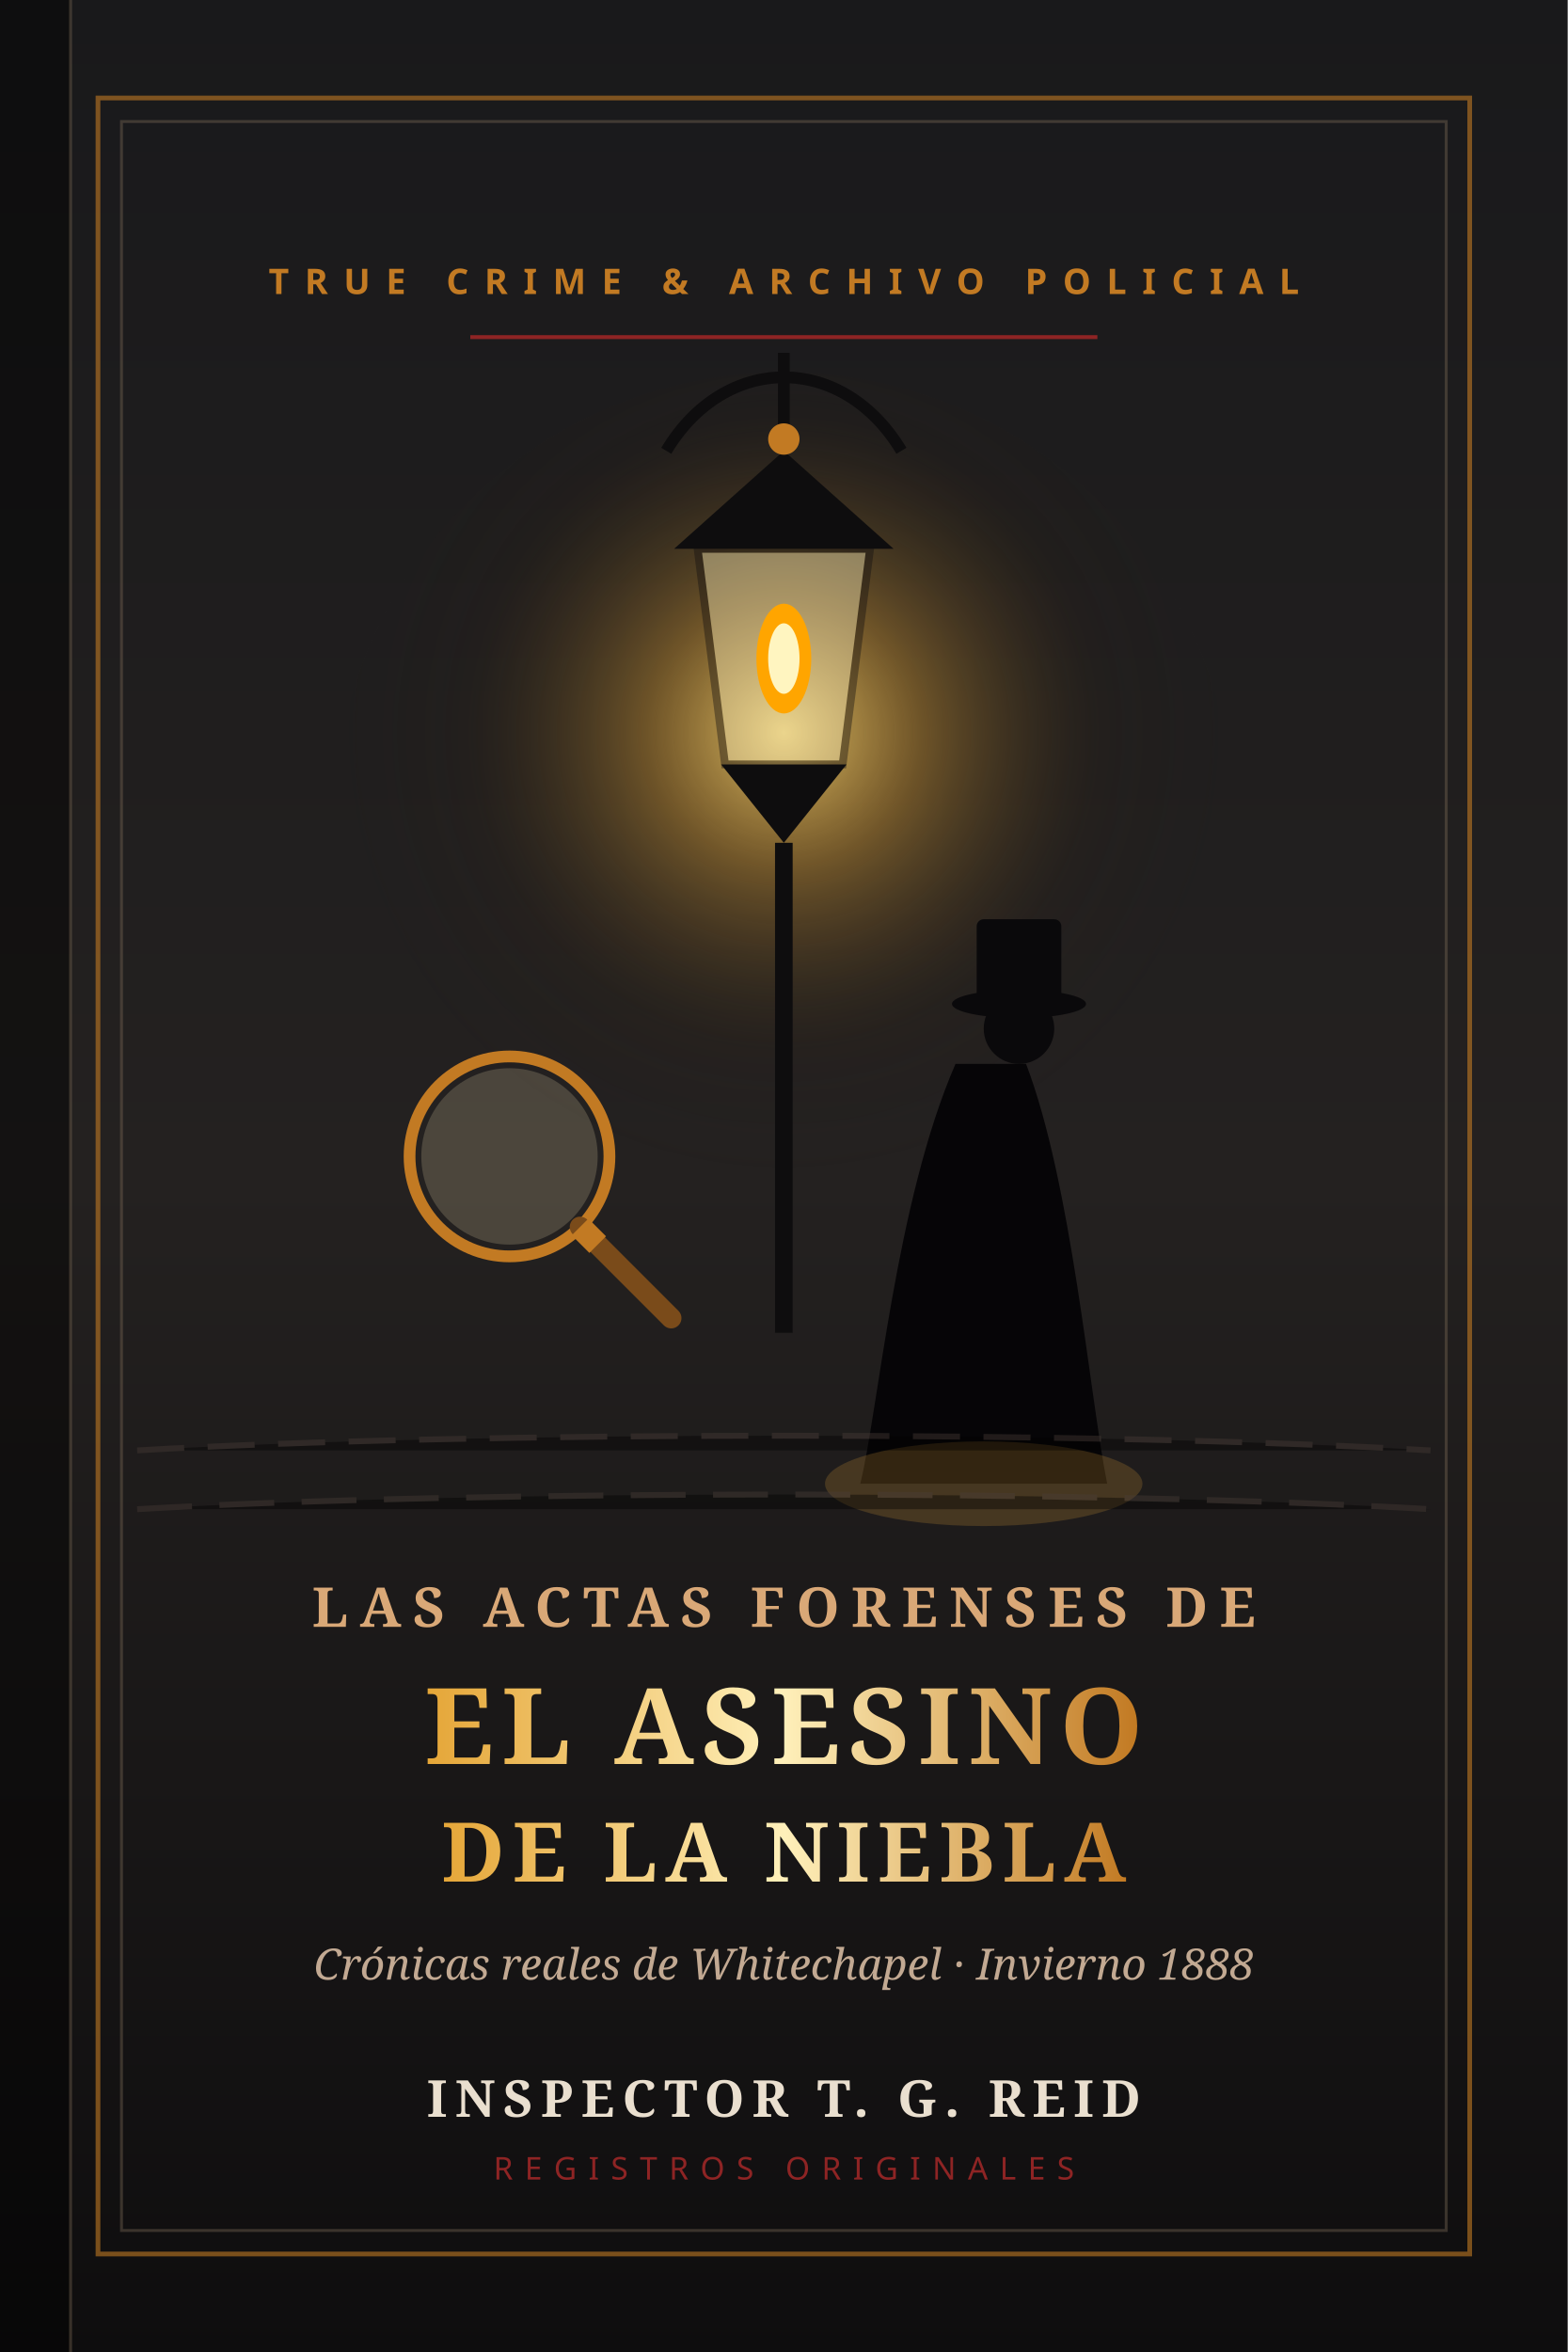
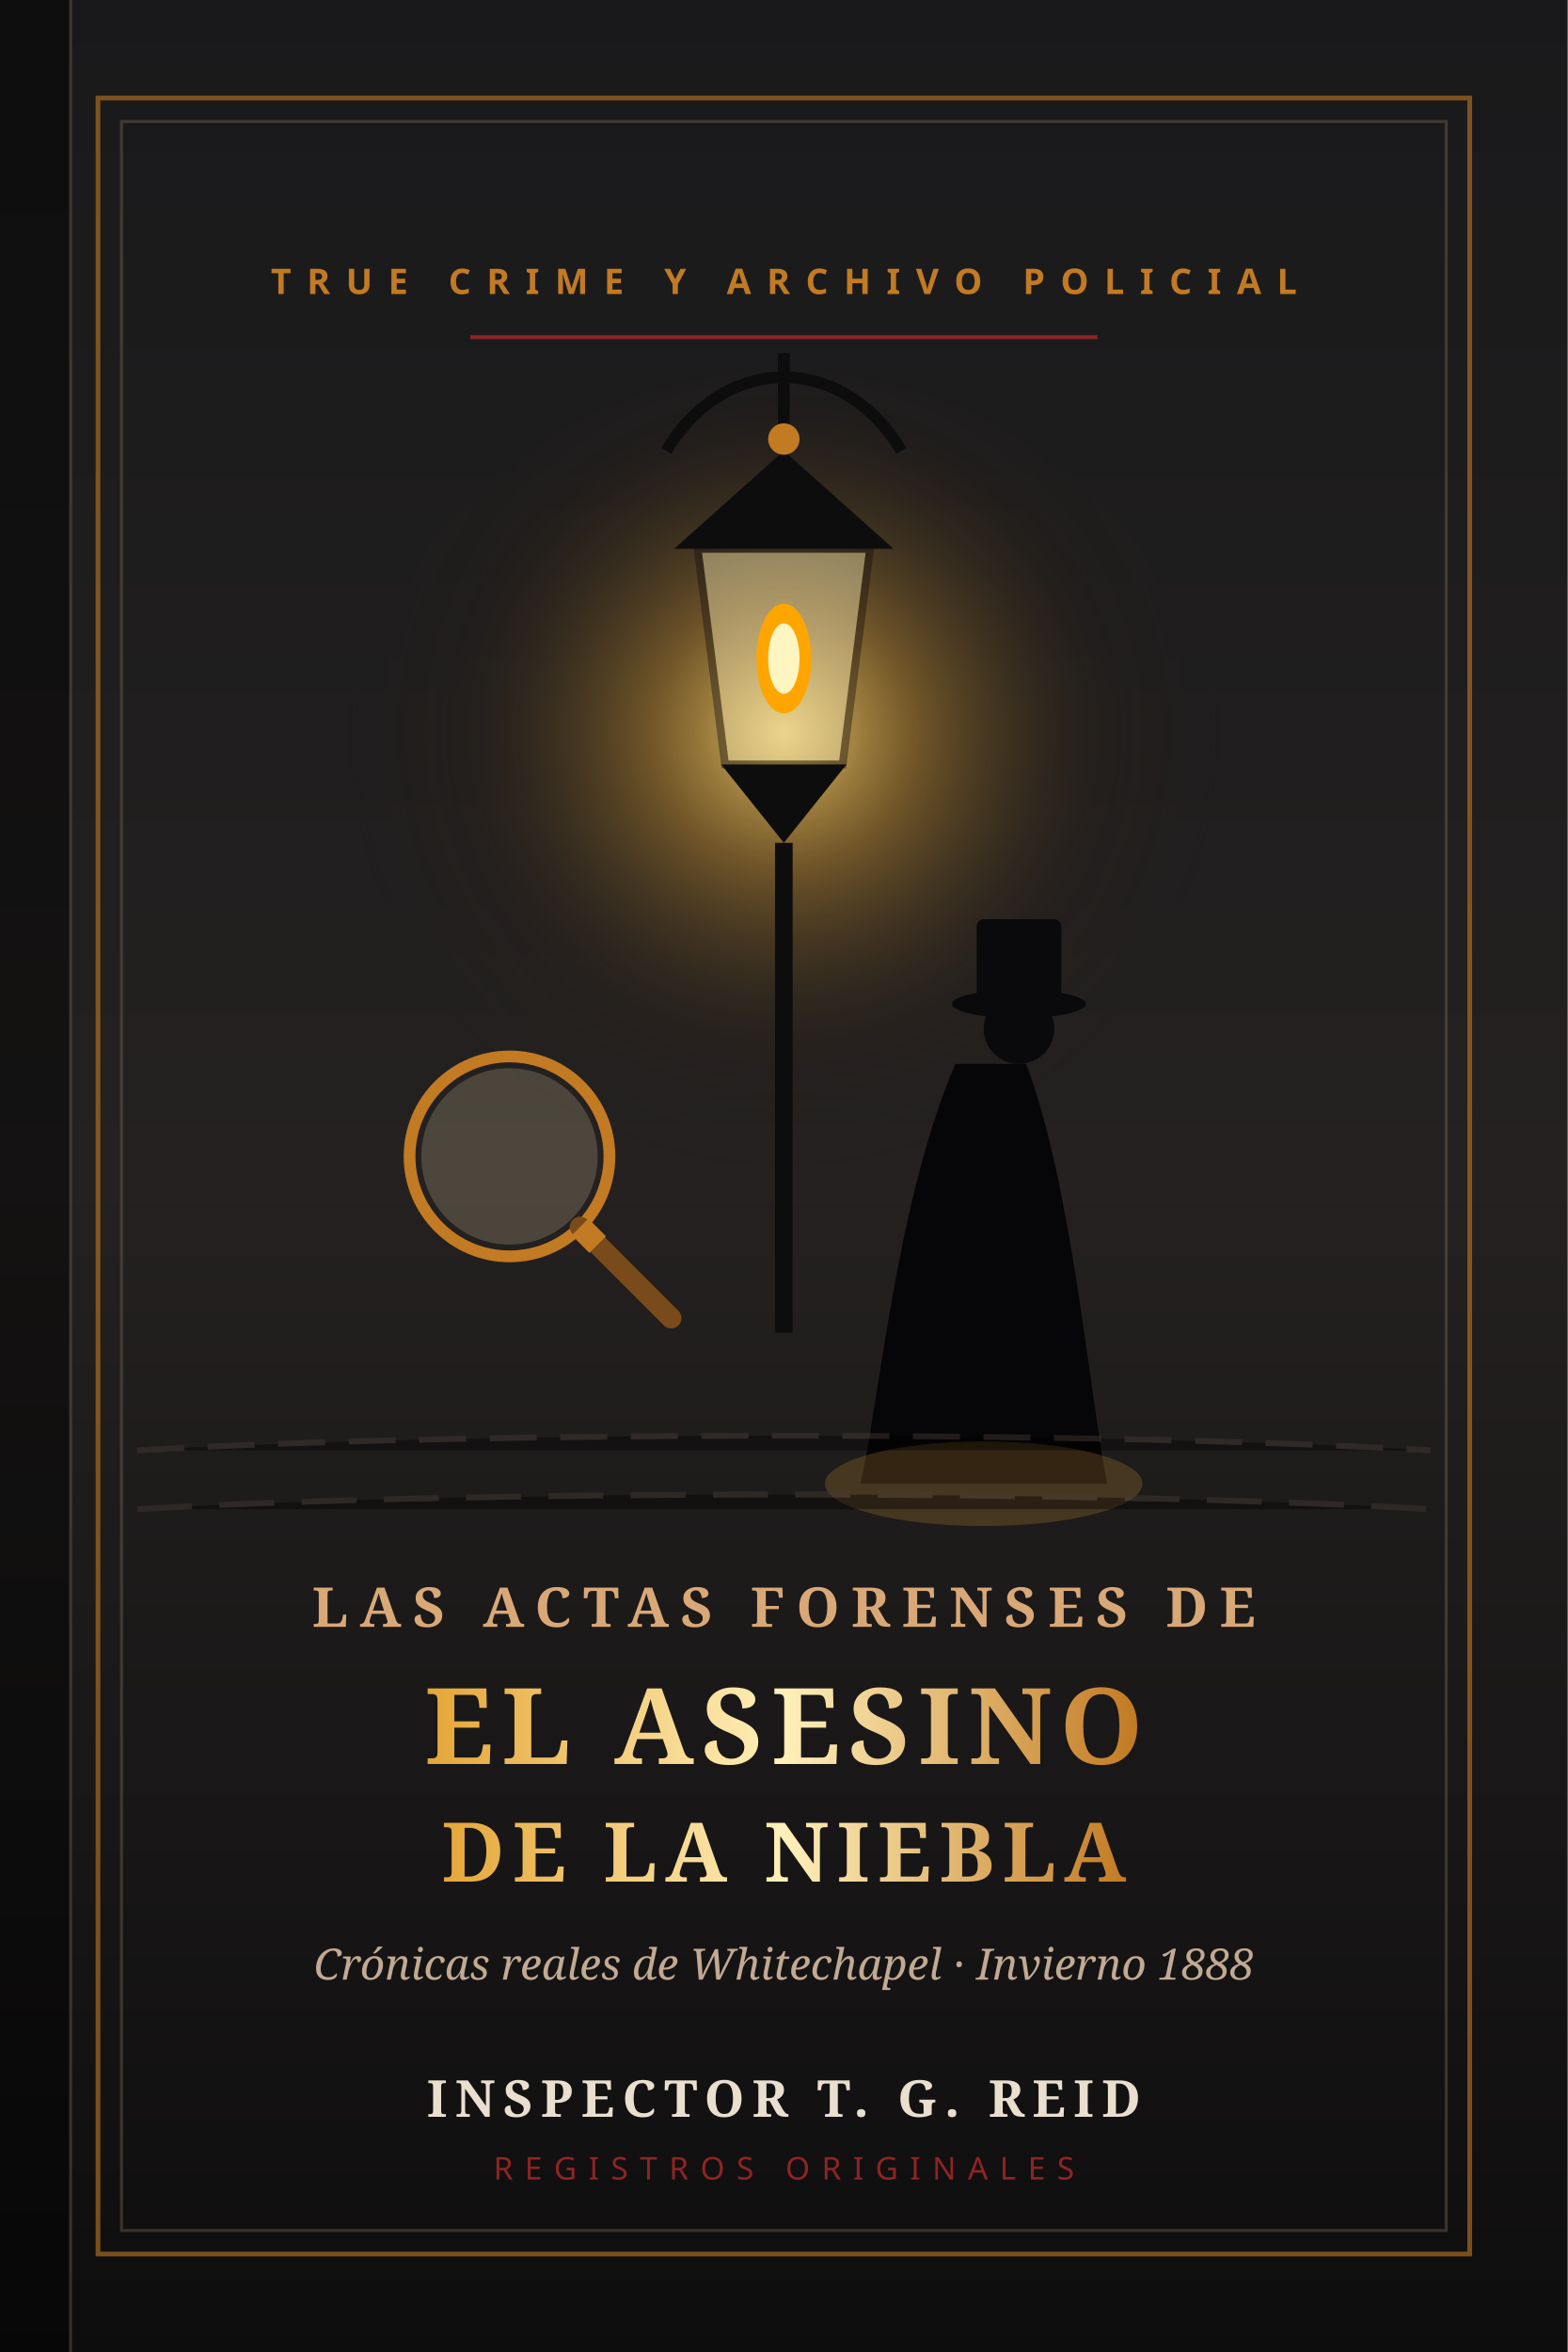
<svg xmlns="http://www.w3.org/2000/svg" viewBox="0 0 400 600" width="100%" height="100%">
  <defs>
    <linearGradient id="fogBg" x1="0%" y1="0%" x2="0%" y2="100%">
      <stop offset="0%" stop-color="#19191B" />
      <stop offset="50%" stop-color="#242120" />
      <stop offset="100%" stop-color="#0E0D0E" />
    </linearGradient>
    <radialGradient id="lampGlow" cx="50%" cy="40%" r="50%">
      <stop offset="0%" stop-color="#FFDD78" stop-opacity="0.85" />
      <stop offset="30%" stop-color="#E5A638" stop-opacity="0.4" />
      <stop offset="70%" stop-color="#3D2912" stop-opacity="0.1" />
      <stop offset="100%" stop-color="#19191B" stop-opacity="0" />
    </radialGradient>
    <linearGradient id="amberGold" x1="0%" y1="0%" x2="100%" y2="0%">
      <stop offset="0%" stop-color="#E5A638" />
      <stop offset="50%" stop-color="#FFF0BA" />
      <stop offset="100%" stop-color="#C27A23" />
    </linearGradient>
  </defs>
  <rect width="400" height="600" fill="url(#fogBg)" />
  <rect x="0" y="0" width="18" height="600" fill="#000000" opacity="0.45" />
  <line x1="18" y1="0" x2="18" y2="600" stroke="#7A6855" stroke-width="0.75" opacity="0.4" />
  <rect x="25" y="25" width="350" height="550" fill="none" stroke="#C27A23" stroke-width="1.2" opacity="0.6" />
  <rect x="31" y="31" width="338" height="538" fill="none" stroke="#7A6855" stroke-width="0.75" opacity="0.4" />
  <circle cx="200" cy="210" r="115" fill="url(#lampGlow)" />
  <g transform="translate(200, 160)">
    <path d="M-30,-45 C-15,-70 15,-70 30,-45" fill="none" stroke="#0E0D0E" stroke-width="3" />
    <line x1="0" y1="-70" x2="0" y2="-45" stroke="#0E0D0E" stroke-width="3" />
    <polygon points="-28,-20 0,-45 28,-20" fill="#0E0D0E" />
    <circle cx="0" cy="-48" r="4" fill="#C27A23" />
    <polygon points="-22,-20 -15,35 15,35 22,-20" fill="#FFF2BD" opacity="0.4" stroke="#0E0D0E" stroke-width="2" />
    <ellipse cx="0" cy="8" rx="7" ry="14" fill="#FFA500" />
    <ellipse cx="0" cy="8" rx="4" ry="9" fill="#FFF5C0" />
    <polygon points="-16,35 16,35 0,55" fill="#0E0D0E" />
    <line x1="0" y1="55" x2="0" y2="180" stroke="#0E0D0E" stroke-width="4.5" />
  </g>
  <g transform="translate(260, 275) scale(0.9)">
    <rect x="-12" y="-45" width="24" height="24" rx="2" fill="#0A090B" />
    <ellipse cx="0" cy="-21" rx="19" ry="4" fill="#0A090B" />
    <circle cx="0" cy="-14" r="10" fill="#0A090B" />
    <path d="M-18,-4 C-35,35 -40,95 -45,115 L25,115 C20,90 15,30 2,-4 Z" fill="#060507" />
    <ellipse cx="-10" cy="115" rx="45" ry="12" fill="#E5A638" opacity="0.2" />
  </g>
  <g transform="translate(130, 295) scale(0.75)">
    <circle cx="0" cy="0" r="34" fill="none" stroke="#C27A23" stroke-width="4" />
    <circle cx="0" cy="0" r="30" fill="#FFF0BA" opacity="0.18" />
    <line x1="24" y1="24" x2="55" y2="55" stroke="#7A4B1A" stroke-width="7" stroke-linecap="round" />
    <line x1="24" y1="24" x2="30" y2="30" stroke="#C27A23" stroke-width="8" />
  </g>
  <path d="M35,370 C120,365 280,365 365,370" stroke="#483D36" stroke-width="1.5" stroke-dasharray="12,6" opacity="0.4" />
  <path d="M35,385 C120,380 280,380 365,385" stroke="#483D36" stroke-width="1.5" stroke-dasharray="14,7" opacity="0.4" />
-   <text x="200" y="75" text-anchor="middle" font-family="'Plus Jakarta Sans', sans-serif" font-size="9" font-weight="700" letter-spacing="4" fill="#C27A23">TRUE CRIME &amp; ARCHIVO POLICIAL</text>
+   <text x="200" y="75" text-anchor="middle" font-family="'Plus Jakarta Sans', sans-serif" font-size="9" font-weight="700" letter-spacing="4" fill="#C27A23">TRUE CRIME Y ARCHIVO POLICIAL</text>
  <line x1="120" y1="86" x2="280" y2="86" stroke="#8E2424" stroke-width="1" />
  <text x="200" y="415" text-anchor="middle" font-family="'Lora', Georgia, serif" font-size="14" font-weight="600" letter-spacing="3" fill="#D9A877">LAS ACTAS FORENSES DE</text>
  <text x="200" y="450" text-anchor="middle" font-family="'Lora', Georgia, serif" font-size="27" font-weight="700" letter-spacing="2" fill="url(#amberGold)">EL ASESINO</text>
  <text x="200" y="480" text-anchor="middle" font-family="'Lora', Georgia, serif" font-size="21" font-weight="700" letter-spacing="2" fill="url(#amberGold)">DE LA NIEBLA</text>
  <text x="200" y="505" text-anchor="middle" font-family="'Lora', Georgia, serif" font-style="italic" font-size="11" fill="#C2A992">Crónicas reales de Whitechapel · Invierno 1888</text>
  <text x="200" y="540" text-anchor="middle" font-family="'Lora', Georgia, serif" font-size="13" font-weight="700" letter-spacing="2" fill="#EADFCF">INSPECTOR T. G. REID</text>
  <text x="200" y="556" text-anchor="middle" font-family="'Plus Jakarta Sans', sans-serif" font-size="8" letter-spacing="3" fill="#8E2424">REGISTROS ORIGINALES</text>
</svg>
